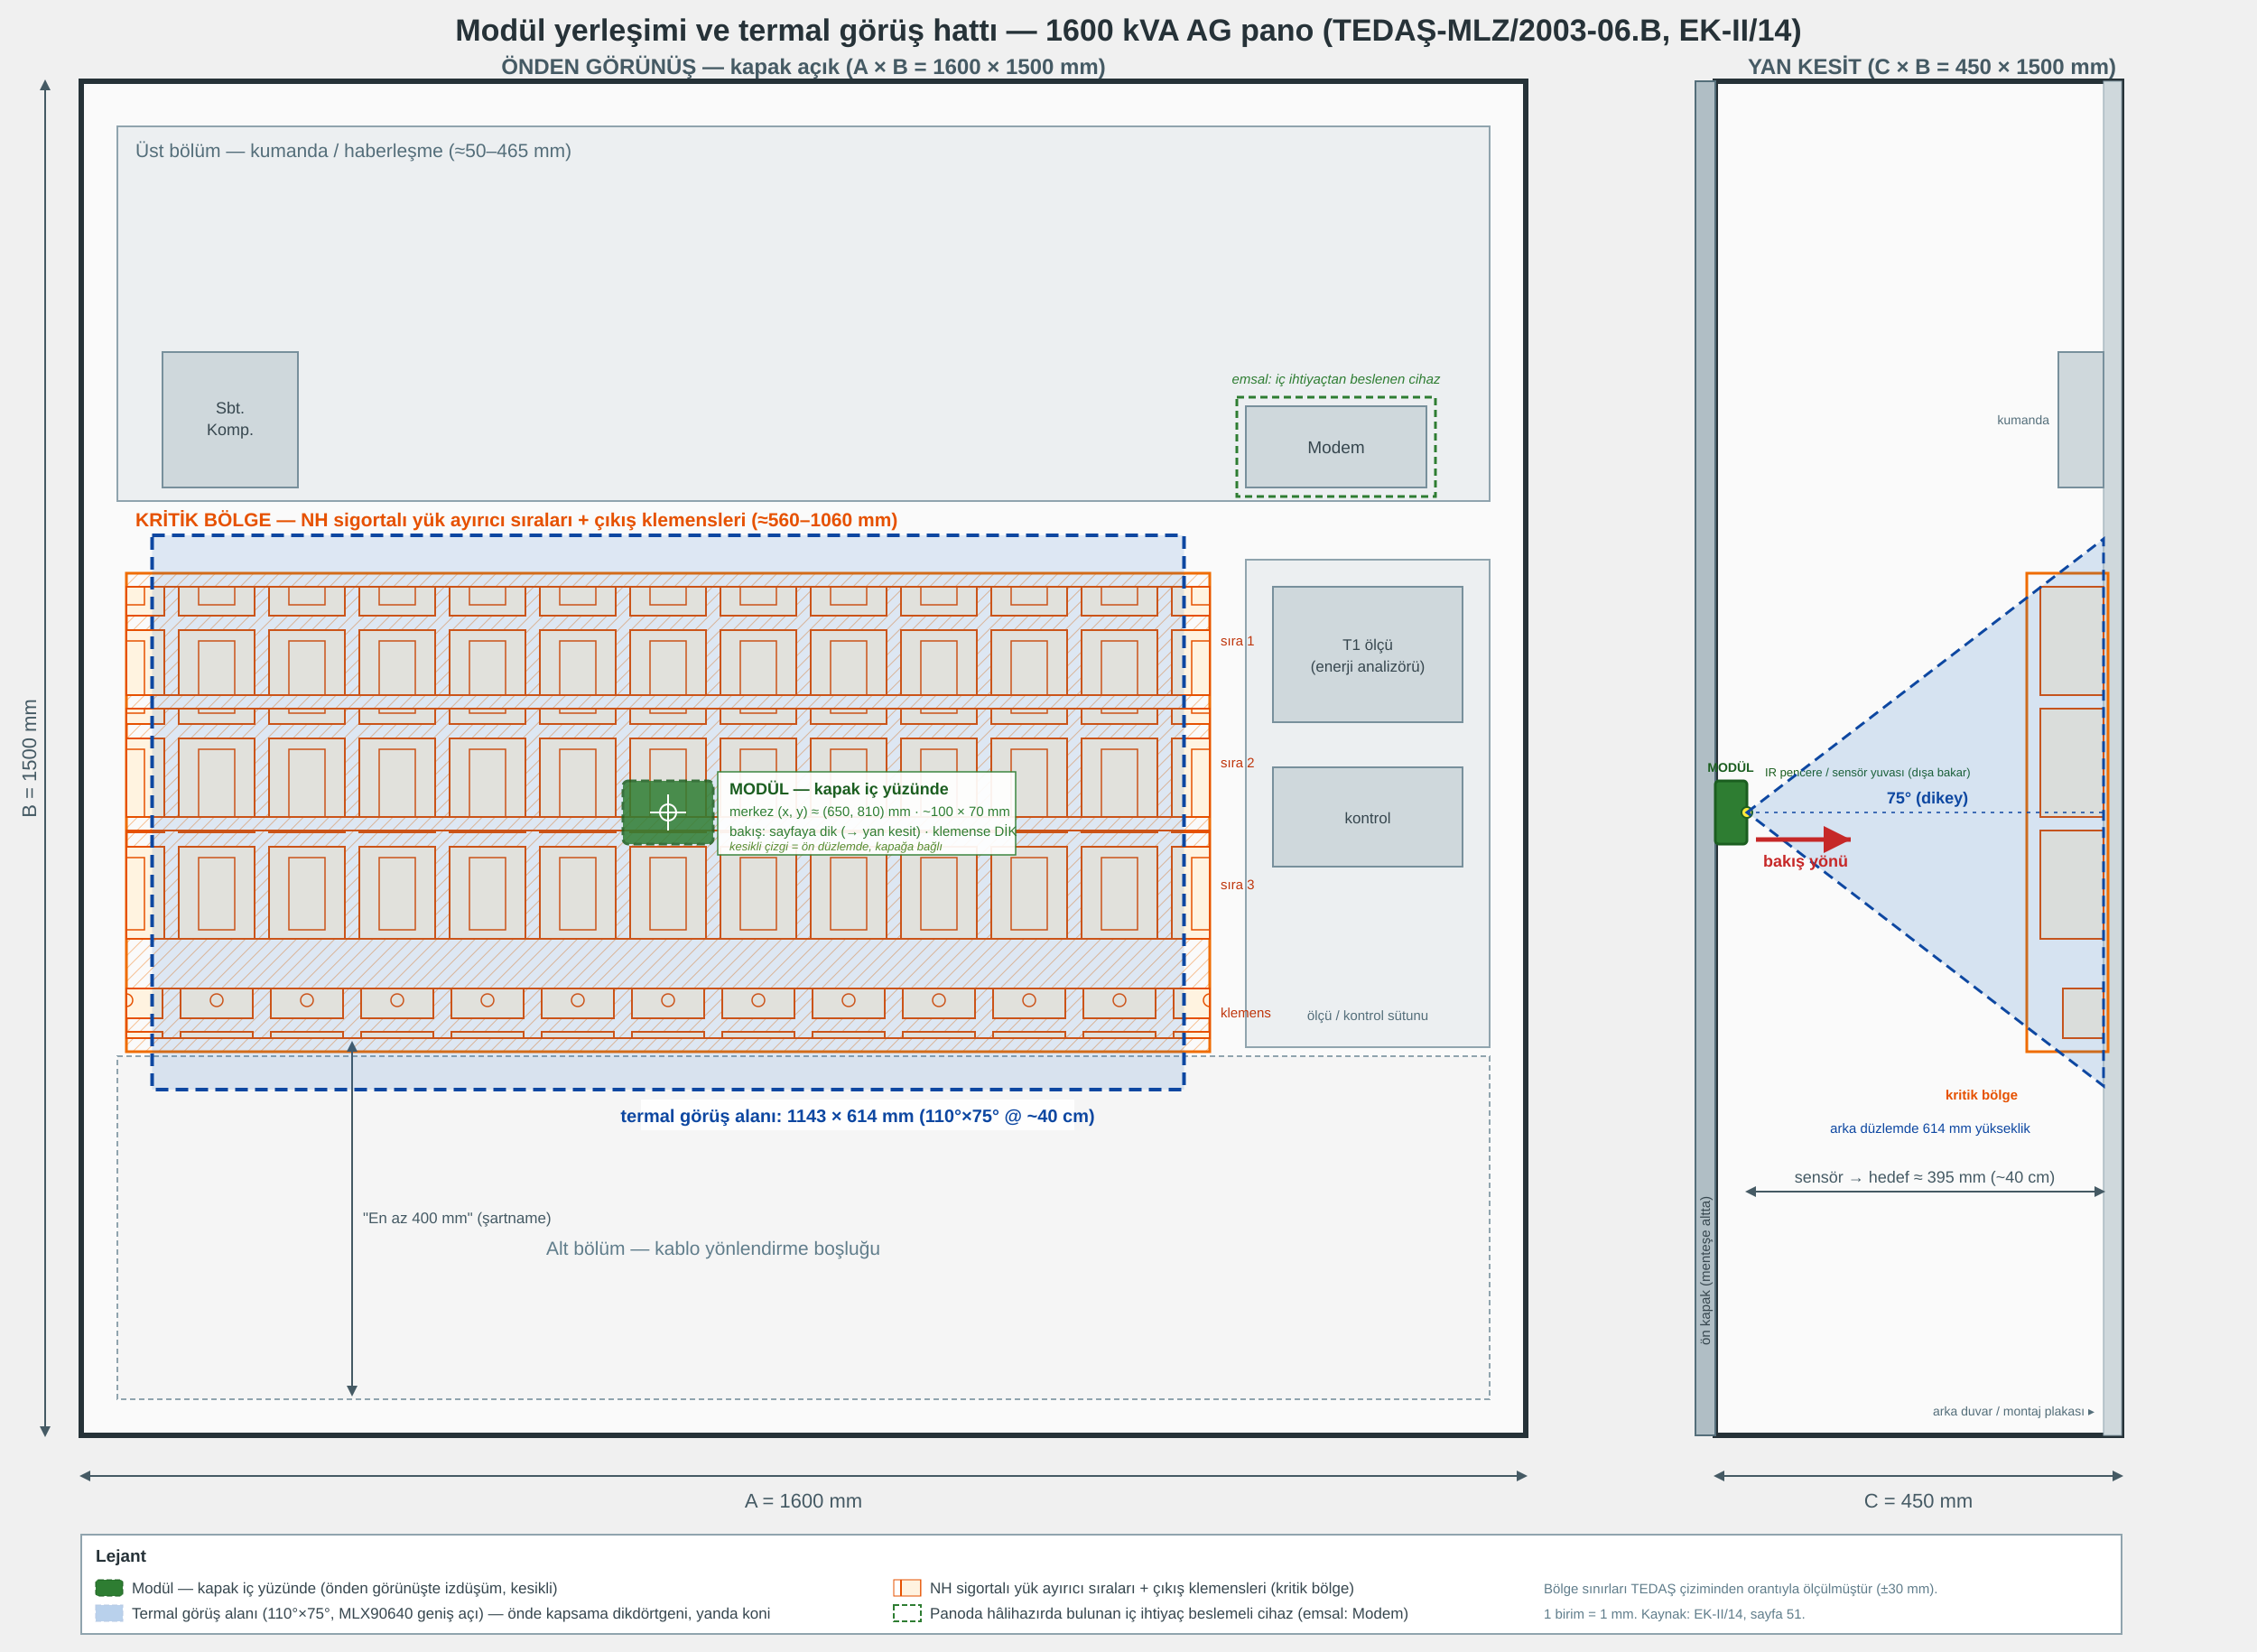
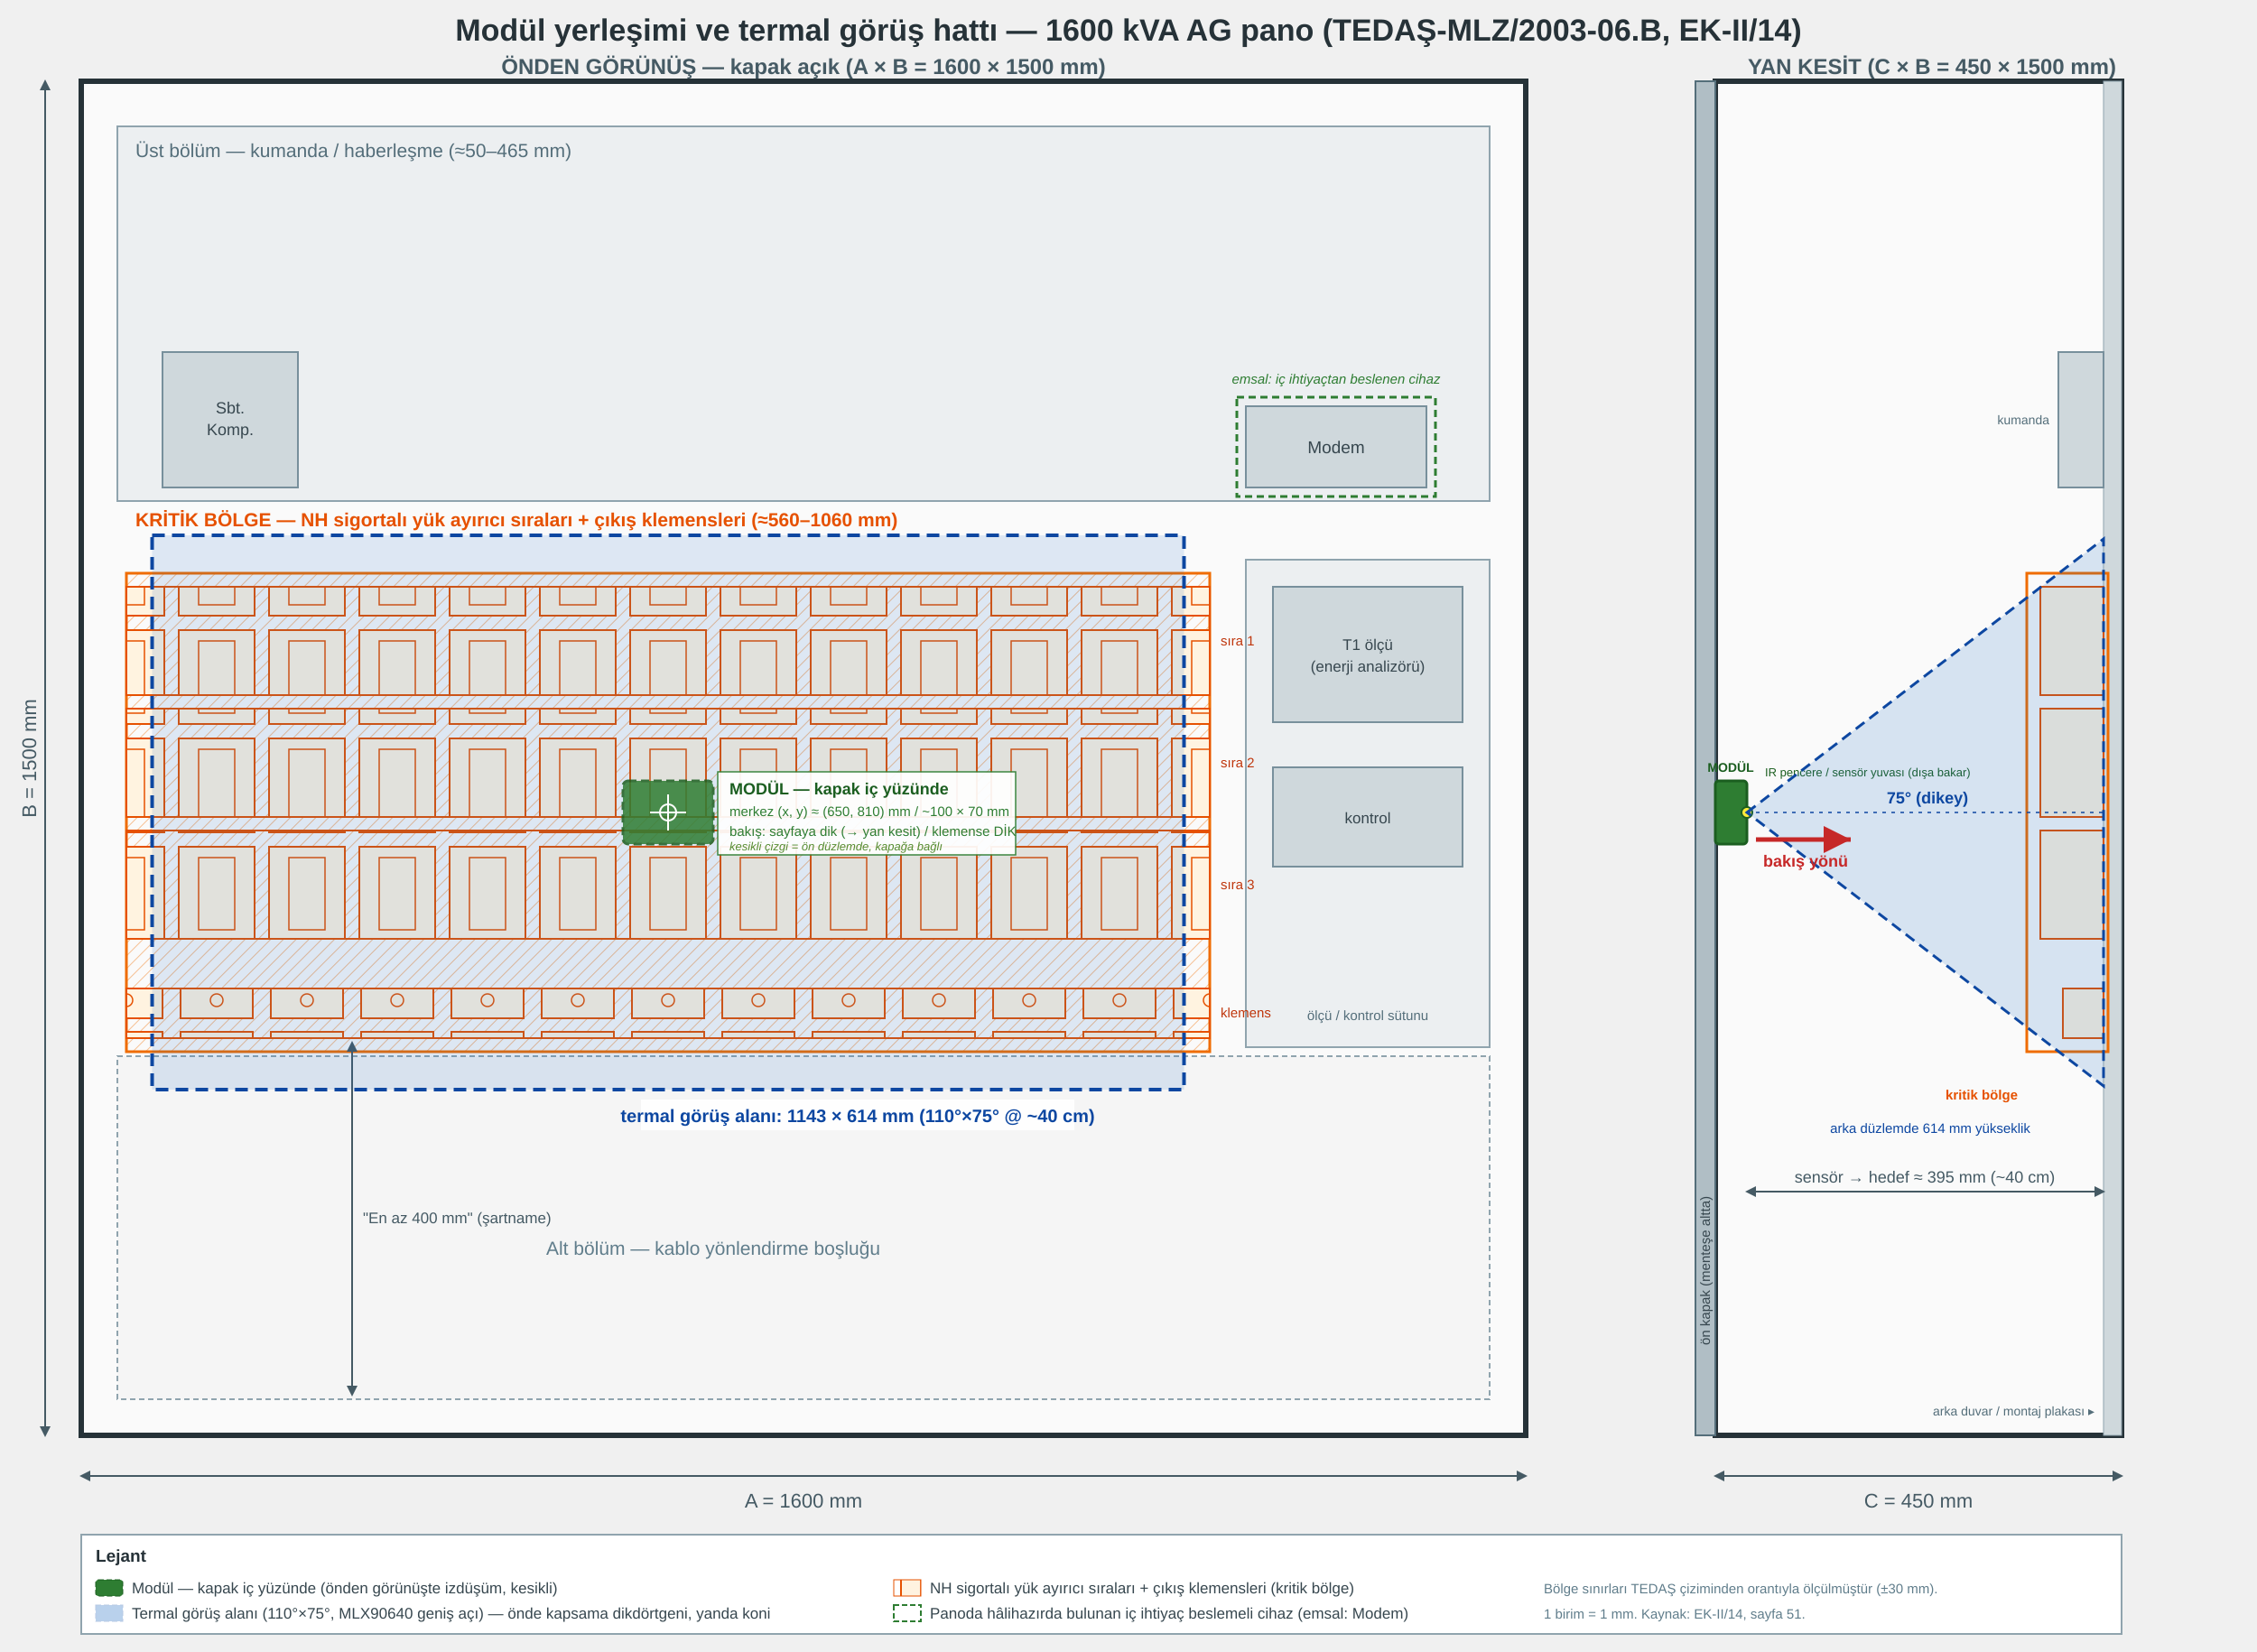
<svg xmlns="http://www.w3.org/2000/svg" viewBox="-90 -90 2500 1830" width="100%" style="max-width:1100px;background:#fff;font-family:Arial,Helvetica,sans-serif">
  <defs>
    <pattern id="hatch" width="10" height="10" patternTransform="rotate(45)" patternUnits="userSpaceOnUse">
      <line x1="0" y1="0" x2="0" y2="10" stroke="#ef6c00" stroke-width="1.5" opacity="0.5" />
    </pattern>
    <pattern id="nh" width="100" height="120" patternUnits="userSpaceOnUse">
      <rect x="8" y="8" width="84" height="104" fill="#fff3e0" stroke="#e65100" stroke-width="2" />
      <rect x="30" y="20" width="40" height="80" fill="none" stroke="#e65100" stroke-width="1.5" />
    </pattern>
    <pattern id="klm" width="100" height="55" patternUnits="userSpaceOnUse">
      <rect x="10" y="8" width="80" height="40" fill="#fff3e0" stroke="#e65100" stroke-width="2" />
      <circle cx="50" cy="28" r="7" fill="none" stroke="#e65100" stroke-width="1.5" />
    </pattern>
    <marker id="arw-red" markerWidth="10" markerHeight="10" refX="6" refY="3" orient="auto">
      <path d="M0,0 L6,3 L0,6 z" fill="#c62828" />
    </marker>
    <marker id="dim" markerWidth="10" markerHeight="10" refX="5" refY="3" orient="auto-start-reverse">
      <path d="M0,0 L6,3 L0,6 z" fill="#455a64" />
    </marker>
  </defs>
  <text x="1160" y="-45" text-anchor="middle" font-size="34" font-weight="700" fill="#263238">Modül yerleşimi ve termal görüş hattı — 1600 kVA AG pano (TEDAŞ-MLZ/2003-06.B, EK-II/14)</text>
  <g id="on-gorunus">
    <text x="800" y="-8" text-anchor="middle" font-size="24" font-weight="700" fill="#455a64">ÖNDEN GÖRÜNÜŞ — kapak açık (A × B = 1600 × 1500 mm)</text>
    <rect x="0" y="0" width="1600" height="1500" fill="#fafafa" stroke="#263238" stroke-width="6" />
    <rect x="40" y="50" width="1520" height="415" fill="#eceff1" stroke="#90a4ae" stroke-width="2" />
    <text x="60" y="84" font-size="21" fill="#546e7a">Üst bölüm — kumanda / haberleşme (≈50–465 mm)</text>
    <rect x="90" y="300" width="150" height="150" fill="#cfd8dc" stroke="#78909c" stroke-width="2" />
    <text x="165" y="368" text-anchor="middle" font-size="18" fill="#37474f">Sbt.</text>
    <text x="165" y="392" text-anchor="middle" font-size="18" fill="#37474f">Komp.</text>
    <rect x="1290" y="360" width="200" height="90" fill="#cfd8dc" stroke="#78909c" stroke-width="2" />
    <text x="1390" y="412" text-anchor="middle" font-size="19" fill="#37474f">Modem</text>
    <rect x="1280" y="350" width="220" height="110" fill="none" stroke="#2e7d32" stroke-width="3" stroke-dasharray="8 5" />
    <text x="1390" y="335" text-anchor="middle" font-size="15" fill="#2e7d32" font-style="italic">emsal: iç ihtiyaçtan beslenen cihaz</text>
    <rect x="1290" y="530" width="270" height="540" fill="#eceff1" stroke="#90a4ae" stroke-width="2" />
    <rect x="1320" y="560" width="210" height="150" fill="#cfd8dc" stroke="#78909c" stroke-width="2" />
    <text x="1425" y="630" text-anchor="middle" font-size="17" fill="#37474f">T1 ölçü</text>
    <text x="1425" y="654" text-anchor="middle" font-size="17" fill="#37474f">(enerji analizörü)</text>
    <rect x="1320" y="760" width="210" height="110" fill="#cfd8dc" stroke="#78909c" stroke-width="2" />
    <text x="1425" y="822" text-anchor="middle" font-size="17" fill="#37474f">kontrol</text>
    <text x="1425" y="1040" text-anchor="middle" font-size="15" fill="#546e7a">ölçü / kontrol sütunu</text>
    <rect x="50" y="545" width="1200" height="530" fill="url(#hatch)" stroke="#ef6c00" stroke-width="3" />
    <rect x="50" y="560" width="1200" height="120" fill="url(#nh)" stroke="#e65100" stroke-width="2" />
    <rect x="50" y="695" width="1200" height="120" fill="url(#nh)" stroke="#e65100" stroke-width="2" />
    <rect x="50" y="830" width="1200" height="120" fill="url(#nh)" stroke="#e65100" stroke-width="2" />
    <rect x="50" y="1005" width="1200" height="55" fill="url(#klm)" stroke="#e65100" stroke-width="2" />
    <text x="1262" y="625" font-size="15" fill="#bf360c">sıra 1</text>
    <text x="1262" y="760" font-size="15" fill="#bf360c">sıra 2</text>
    <text x="1262" y="895" font-size="15" fill="#bf360c">sıra 3</text>
    <text x="1262" y="1037" font-size="15" fill="#bf360c">klemens</text>
    <text x="60" y="493" font-size="21" font-weight="700" fill="#e65100">KRİTİK BÖLGE — NH sigortalı yük ayırıcı sıraları + çıkış klemensleri (≈560–1060 mm)</text>
    <rect x="40" y="1080" width="1520" height="380" fill="#f5f5f5" stroke="#90a4ae" stroke-width="2" stroke-dasharray="6 4" />
    <text x="700" y="1300" text-anchor="middle" font-size="21" fill="#607d8b">Alt bölüm — kablo yönlendirme boşluğu</text>
    <line x1="300" y1="1065" x2="300" y2="1455" stroke="#455a64" stroke-width="2" marker-start="url(#dim)" marker-end="url(#dim)" />
    <text x="312" y="1265" font-size="17" fill="#455a64">"En az 400 mm" (şartname)</text>
    <rect x="78.5" y="503" width="1143" height="614" fill="#1565c0" opacity="0.13" />
    <rect x="78.5" y="503" width="1143" height="614" fill="none" stroke="#0d47a1" stroke-width="4" stroke-dasharray="14 8" />
    <rect x="620" y="1128" width="480" height="34" fill="#fff" opacity="0.9" />
    <text x="860" y="1153" text-anchor="middle" font-size="20" font-weight="700" fill="#0d47a1">termal görüş alanı: 1143 × 614 mm (110°×75° @ ~40 cm)</text>
    <rect x="600" y="775" width="100" height="70" rx="6" fill="#2e7d32" opacity="0.85" stroke="#1b5e20" stroke-width="3" stroke-dasharray="9 5" />
    <line x1="630" y1="810" x2="670" y2="810" stroke="#fff" stroke-width="2" />
    <line x1="650" y1="790" x2="650" y2="830" stroke="#fff" stroke-width="2" />
    <circle cx="650" cy="810" r="9" fill="none" stroke="#fff" stroke-width="2" />
    <rect x="705" y="765" width="330" height="92" fill="#fff" opacity="0.92" stroke="#2e7d32" stroke-width="1.5" />
    <text x="718" y="790" font-size="18" font-weight="700" fill="#1b5e20">MODÜL — kapak iç yüzünde</text>
-     <text x="718" y="814" font-size="15" fill="#2e7d32">merkez (x, y) ≈ (650, 810) mm · ~100 × 70 mm</text>
-     <text x="718" y="836" font-size="15" fill="#2e7d32">bakış: sayfaya dik (→ yan kesit) · klemense DİK</text>
+     <text x="718" y="814" font-size="15" fill="#2e7d32">merkez (x, y) ≈ (650, 810) mm / ~100 × 70 mm</text>
+     <text x="718" y="836" font-size="15" fill="#2e7d32">bakış: sayfaya dik (→ yan kesit) / klemense DİK</text>
    <text x="718" y="852" font-size="13" fill="#558b2f" font-style="italic">kesikli çizgi = ön düzlemde, kapağa bağlı</text>
    <line x1="-40" y1="0" x2="-40" y2="1500" stroke="#455a64" stroke-width="2" marker-start="url(#dim)" marker-end="url(#dim)" />
    <text x="-50" y="750" text-anchor="middle" font-size="22" fill="#455a64" transform="rotate(-90 -50 750)">B = 1500 mm</text>
    <line x1="0" y1="1545" x2="1600" y2="1545" stroke="#455a64" stroke-width="2" marker-start="url(#dim)" marker-end="url(#dim)" />
    <text x="800" y="1580" text-anchor="middle" font-size="22" fill="#455a64">A = 1600 mm</text>
  </g>
  <g id="yan-kesit" transform="translate(1810,0)">
    <text x="240" y="-8" text-anchor="middle" font-size="24" font-weight="700" fill="#455a64">YAN KESİT (C × B = 450 × 1500 mm)</text>
    <rect x="0" y="0" width="450" height="1500" fill="#fafafa" stroke="#263238" stroke-width="6" />
    <rect x="430" y="0" width="20" height="1500" fill="#cfd8dc" stroke="#90a4ae" stroke-width="1" />
    <text x="420" y="1478" text-anchor="end" font-size="14" fill="#546e7a">arka duvar / montaj plakası ▸</text>
    <rect x="-22" y="0" width="22" height="1500" fill="#b0bec5" stroke="#546e7a" stroke-width="2" />
    <text x="-6" y="1400" font-size="15" fill="#37474f" transform="rotate(-90 -6 1400)" text-anchor="start">ön kapak (menteşe altta)</text>
    <rect x="360" y="560" width="70" height="120" fill="#fff3e0" stroke="#e65100" stroke-width="2" />
    <rect x="360" y="695" width="70" height="120" fill="#fff3e0" stroke="#e65100" stroke-width="2" />
    <rect x="360" y="830" width="70" height="120" fill="#fff3e0" stroke="#e65100" stroke-width="2" />
    <rect x="385" y="1005" width="45" height="55" fill="#fff3e0" stroke="#e65100" stroke-width="2" />
    <rect x="345" y="545" width="90" height="530" fill="none" stroke="#ef6c00" stroke-width="3" />
    <text x="335" y="1128" text-anchor="end" font-size="15" fill="#e65100" font-weight="700">kritik bölge</text>
    <rect x="380" y="300" width="50" height="150" fill="#cfd8dc" stroke="#78909c" stroke-width="2" />
    <text x="370" y="380" text-anchor="end" font-size="14" fill="#546e7a">kumanda</text>
    <rect x="0" y="775" width="35" height="70" rx="4" fill="#2e7d32" stroke="#1b5e20" stroke-width="3" />
    <circle cx="35" cy="810" r="6" fill="#ffeb3b" stroke="#1b5e20" stroke-width="2" />
    <text x="17" y="765" text-anchor="middle" font-size="14" fill="#1b5e20" font-weight="700">MODÜL</text>
    <text x="55" y="770" font-size="13" fill="#1b5e20">IR pencere / sensör yuvası (dışa bakar)</text>
    <polygon points="35,810 430,507 430,1113" fill="#1565c0" opacity="0.16" />
    <polygon points="35,810 430,507 430,1113" fill="none" stroke="#0d47a1" stroke-width="3" stroke-dasharray="12 7" />
    <line x1="35" y1="810" x2="430" y2="810" stroke="#0d47a1" stroke-width="1.5" stroke-dasharray="4 6" />
    <text x="235" y="800" text-anchor="middle" font-size="18" font-weight="700" fill="#0d47a1">75° (dikey)</text>
    <text x="238" y="1165" text-anchor="middle" font-size="15" fill="#0d47a1">arka düzlemde 614 mm yükseklik</text>
    <line x1="45" y1="840" x2="150" y2="840" stroke="#c62828" stroke-width="5" marker-end="url(#arw-red)" />
    <text x="100" y="870" text-anchor="middle" font-size="18" font-weight="700" fill="#c62828">bakış yönü</text>
    <line x1="35" y1="1230" x2="430" y2="1230" stroke="#455a64" stroke-width="2" marker-start="url(#dim)" marker-end="url(#dim)" />
    <text x="232" y="1220" text-anchor="middle" font-size="18" fill="#455a64">sensör → hedef ≈ 395 mm (~40 cm)</text>
    <line x1="0" y1="1545" x2="450" y2="1545" stroke="#455a64" stroke-width="2" marker-start="url(#dim)" marker-end="url(#dim)" />
    <text x="225" y="1580" text-anchor="middle" font-size="22" fill="#455a64">C = 450 mm</text>
  </g>
  <g id="lejant" transform="translate(0,1610)">
    <rect x="0" y="0" width="2260" height="110" fill="#fff" stroke="#90a4ae" stroke-width="2" />
    <text x="16" y="30" font-size="19" font-weight="700" fill="#263238">Lejant</text>
    <rect x="16" y="50" width="30" height="18" rx="3" fill="#2e7d32" stroke="#1b5e20" stroke-dasharray="6 3" />
    <text x="56" y="65" font-size="17" fill="#37474f">Modül — kapak iç yüzünde (önden görünüşte izdüşüm, kesikli)</text>
    <rect x="16" y="78" width="30" height="18" fill="#1565c0" opacity="0.3" stroke="#0d47a1" stroke-dasharray="6 3" />
    <text x="56" y="93" font-size="17" fill="#37474f">Termal görüş alanı (110°×75°, MLX90640 geniş açı) — önde kapsama dikdörtgeni, yanda koni</text>
    <rect x="900" y="50" width="30" height="18" fill="url(#nh)" stroke="#e65100" />
    <text x="940" y="65" font-size="17" fill="#37474f">NH sigortalı yük ayırıcı sıraları + çıkış klemensleri (kritik bölge)</text>
    <rect x="900" y="78" width="30" height="18" fill="none" stroke="#2e7d32" stroke-width="2" stroke-dasharray="6 3" />
    <text x="940" y="93" font-size="17" fill="#37474f">Panoda hâlihazırda bulunan iç ihtiyaç beslemeli cihaz (emsal: Modem)</text>
    <text x="1620" y="65" font-size="15" fill="#607d8b">Bölge sınırları TEDAŞ çiziminden orantıyla ölçülmüştür (±30 mm).</text>
    <text x="1620" y="93" font-size="15" fill="#607d8b">1 birim = 1 mm. Kaynak: EK-II/14, sayfa 51.</text>
  </g>
</svg>
